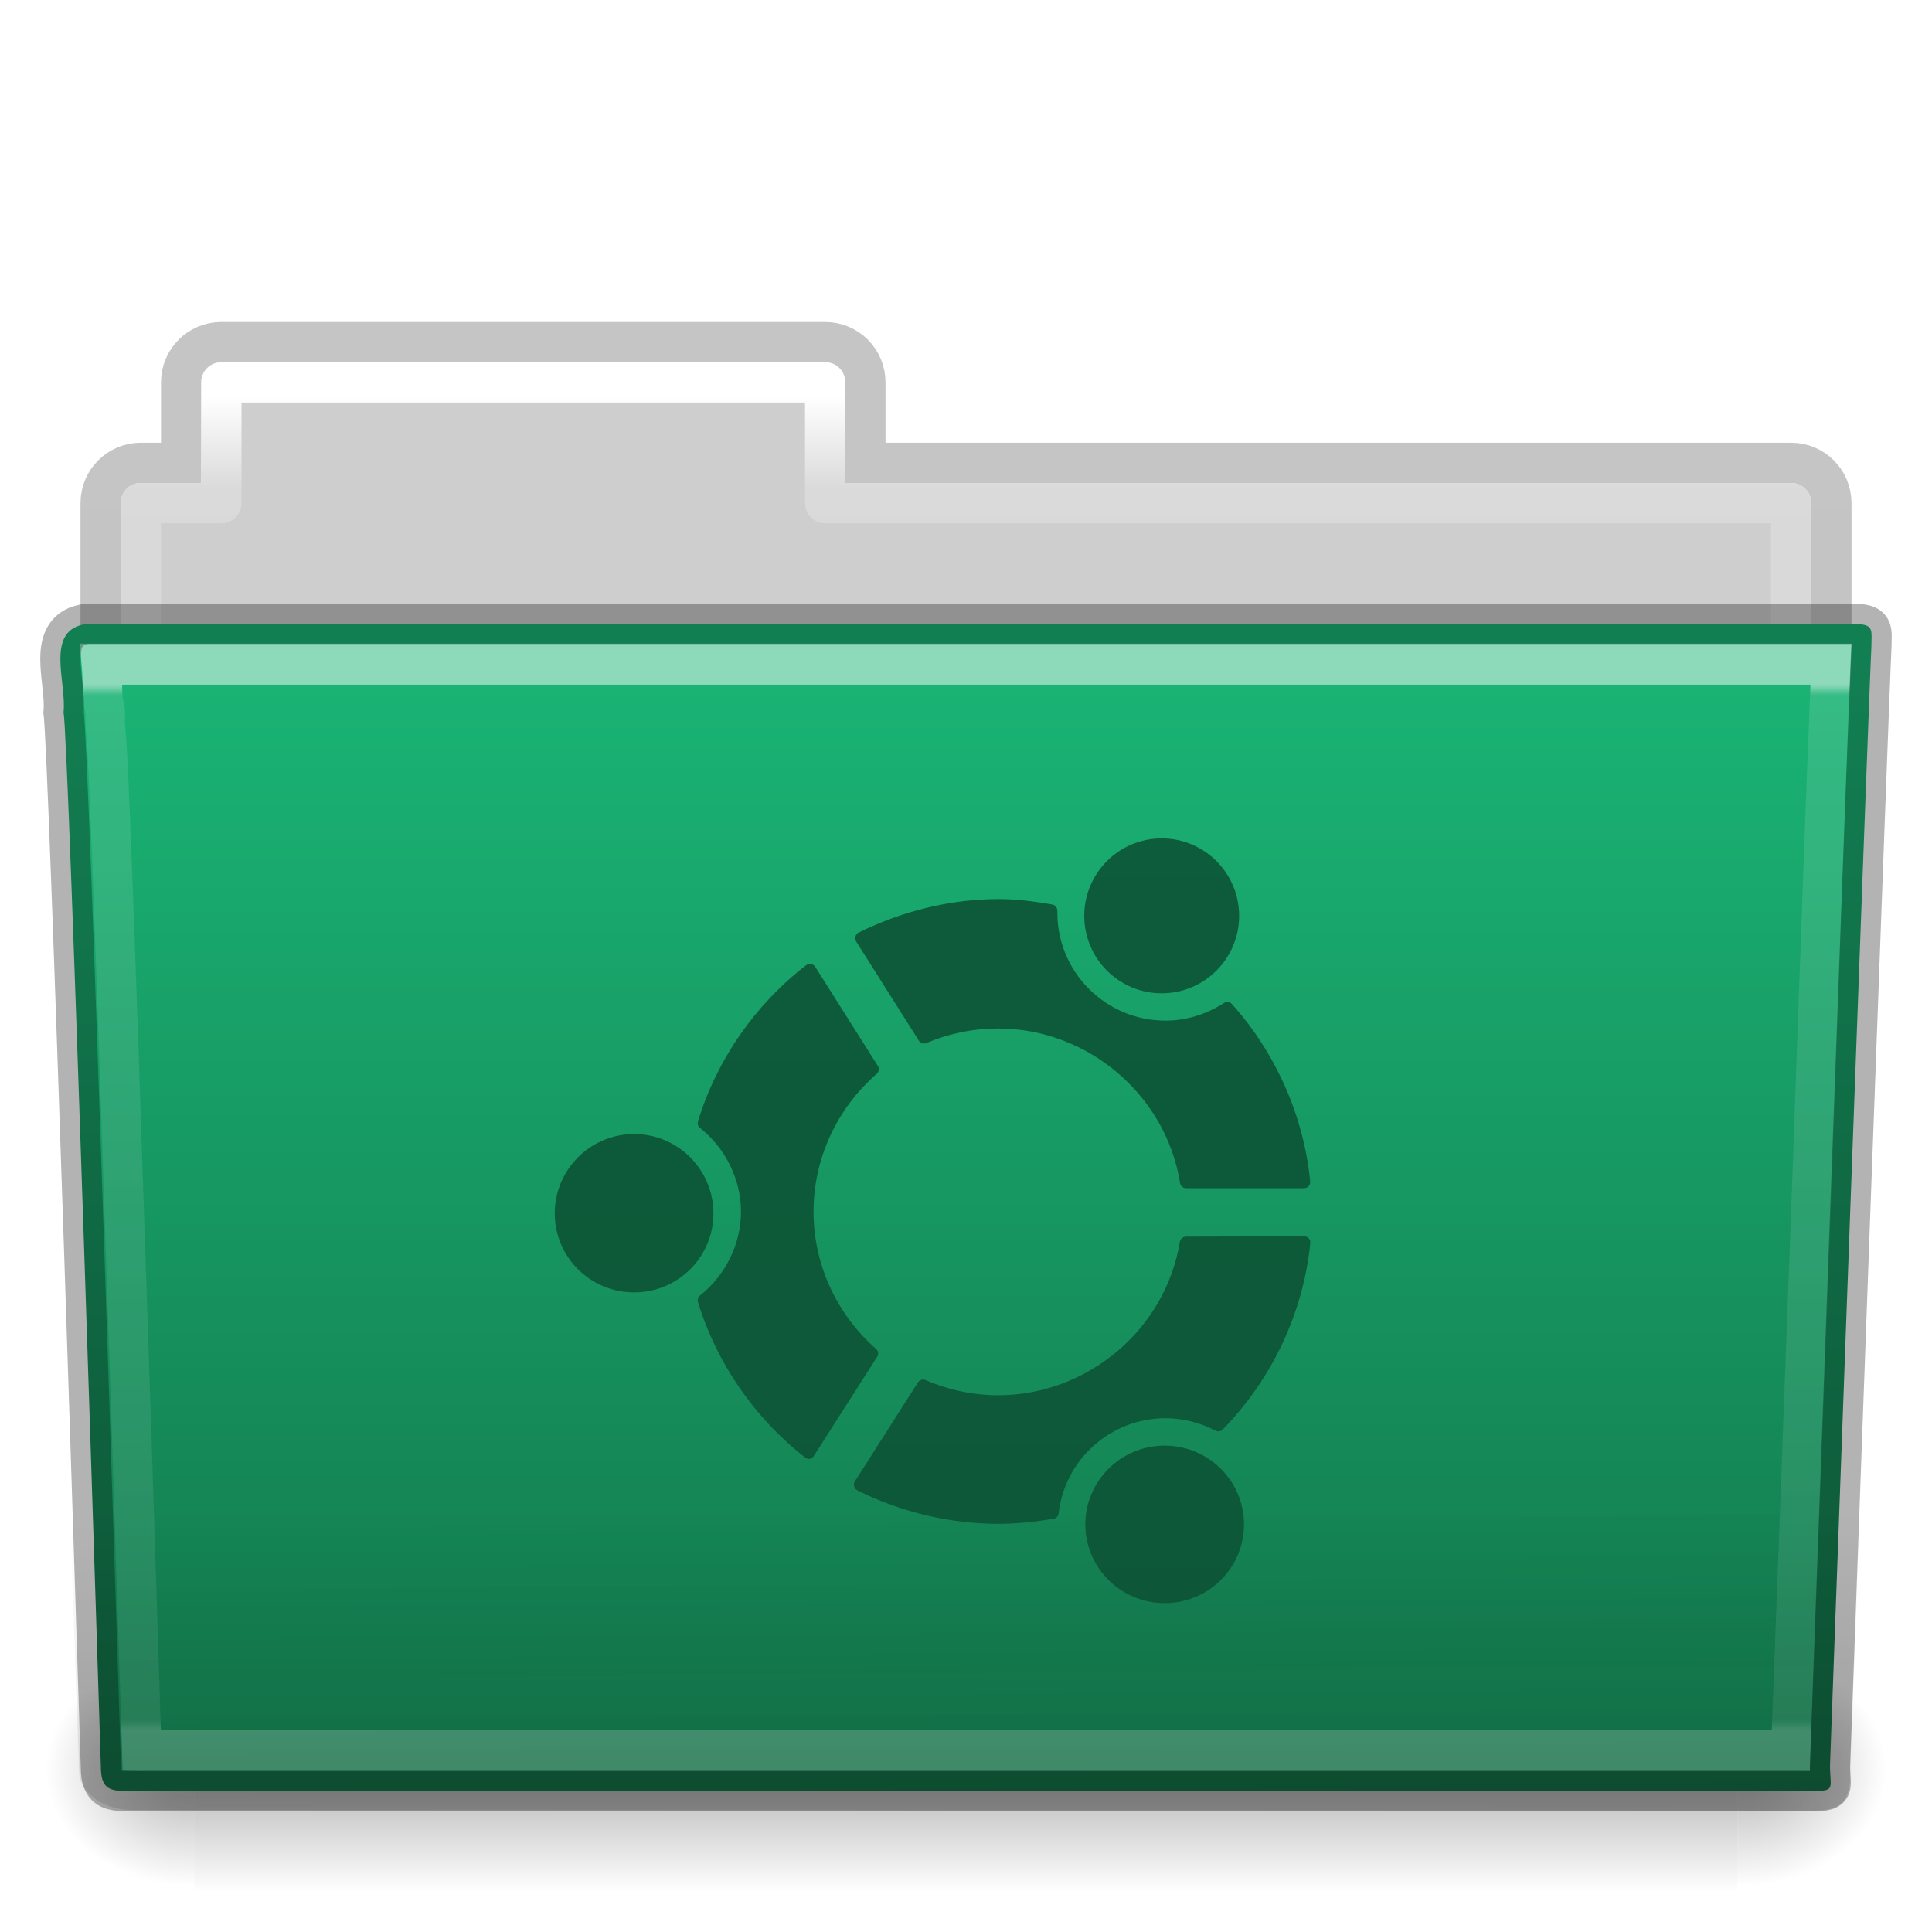
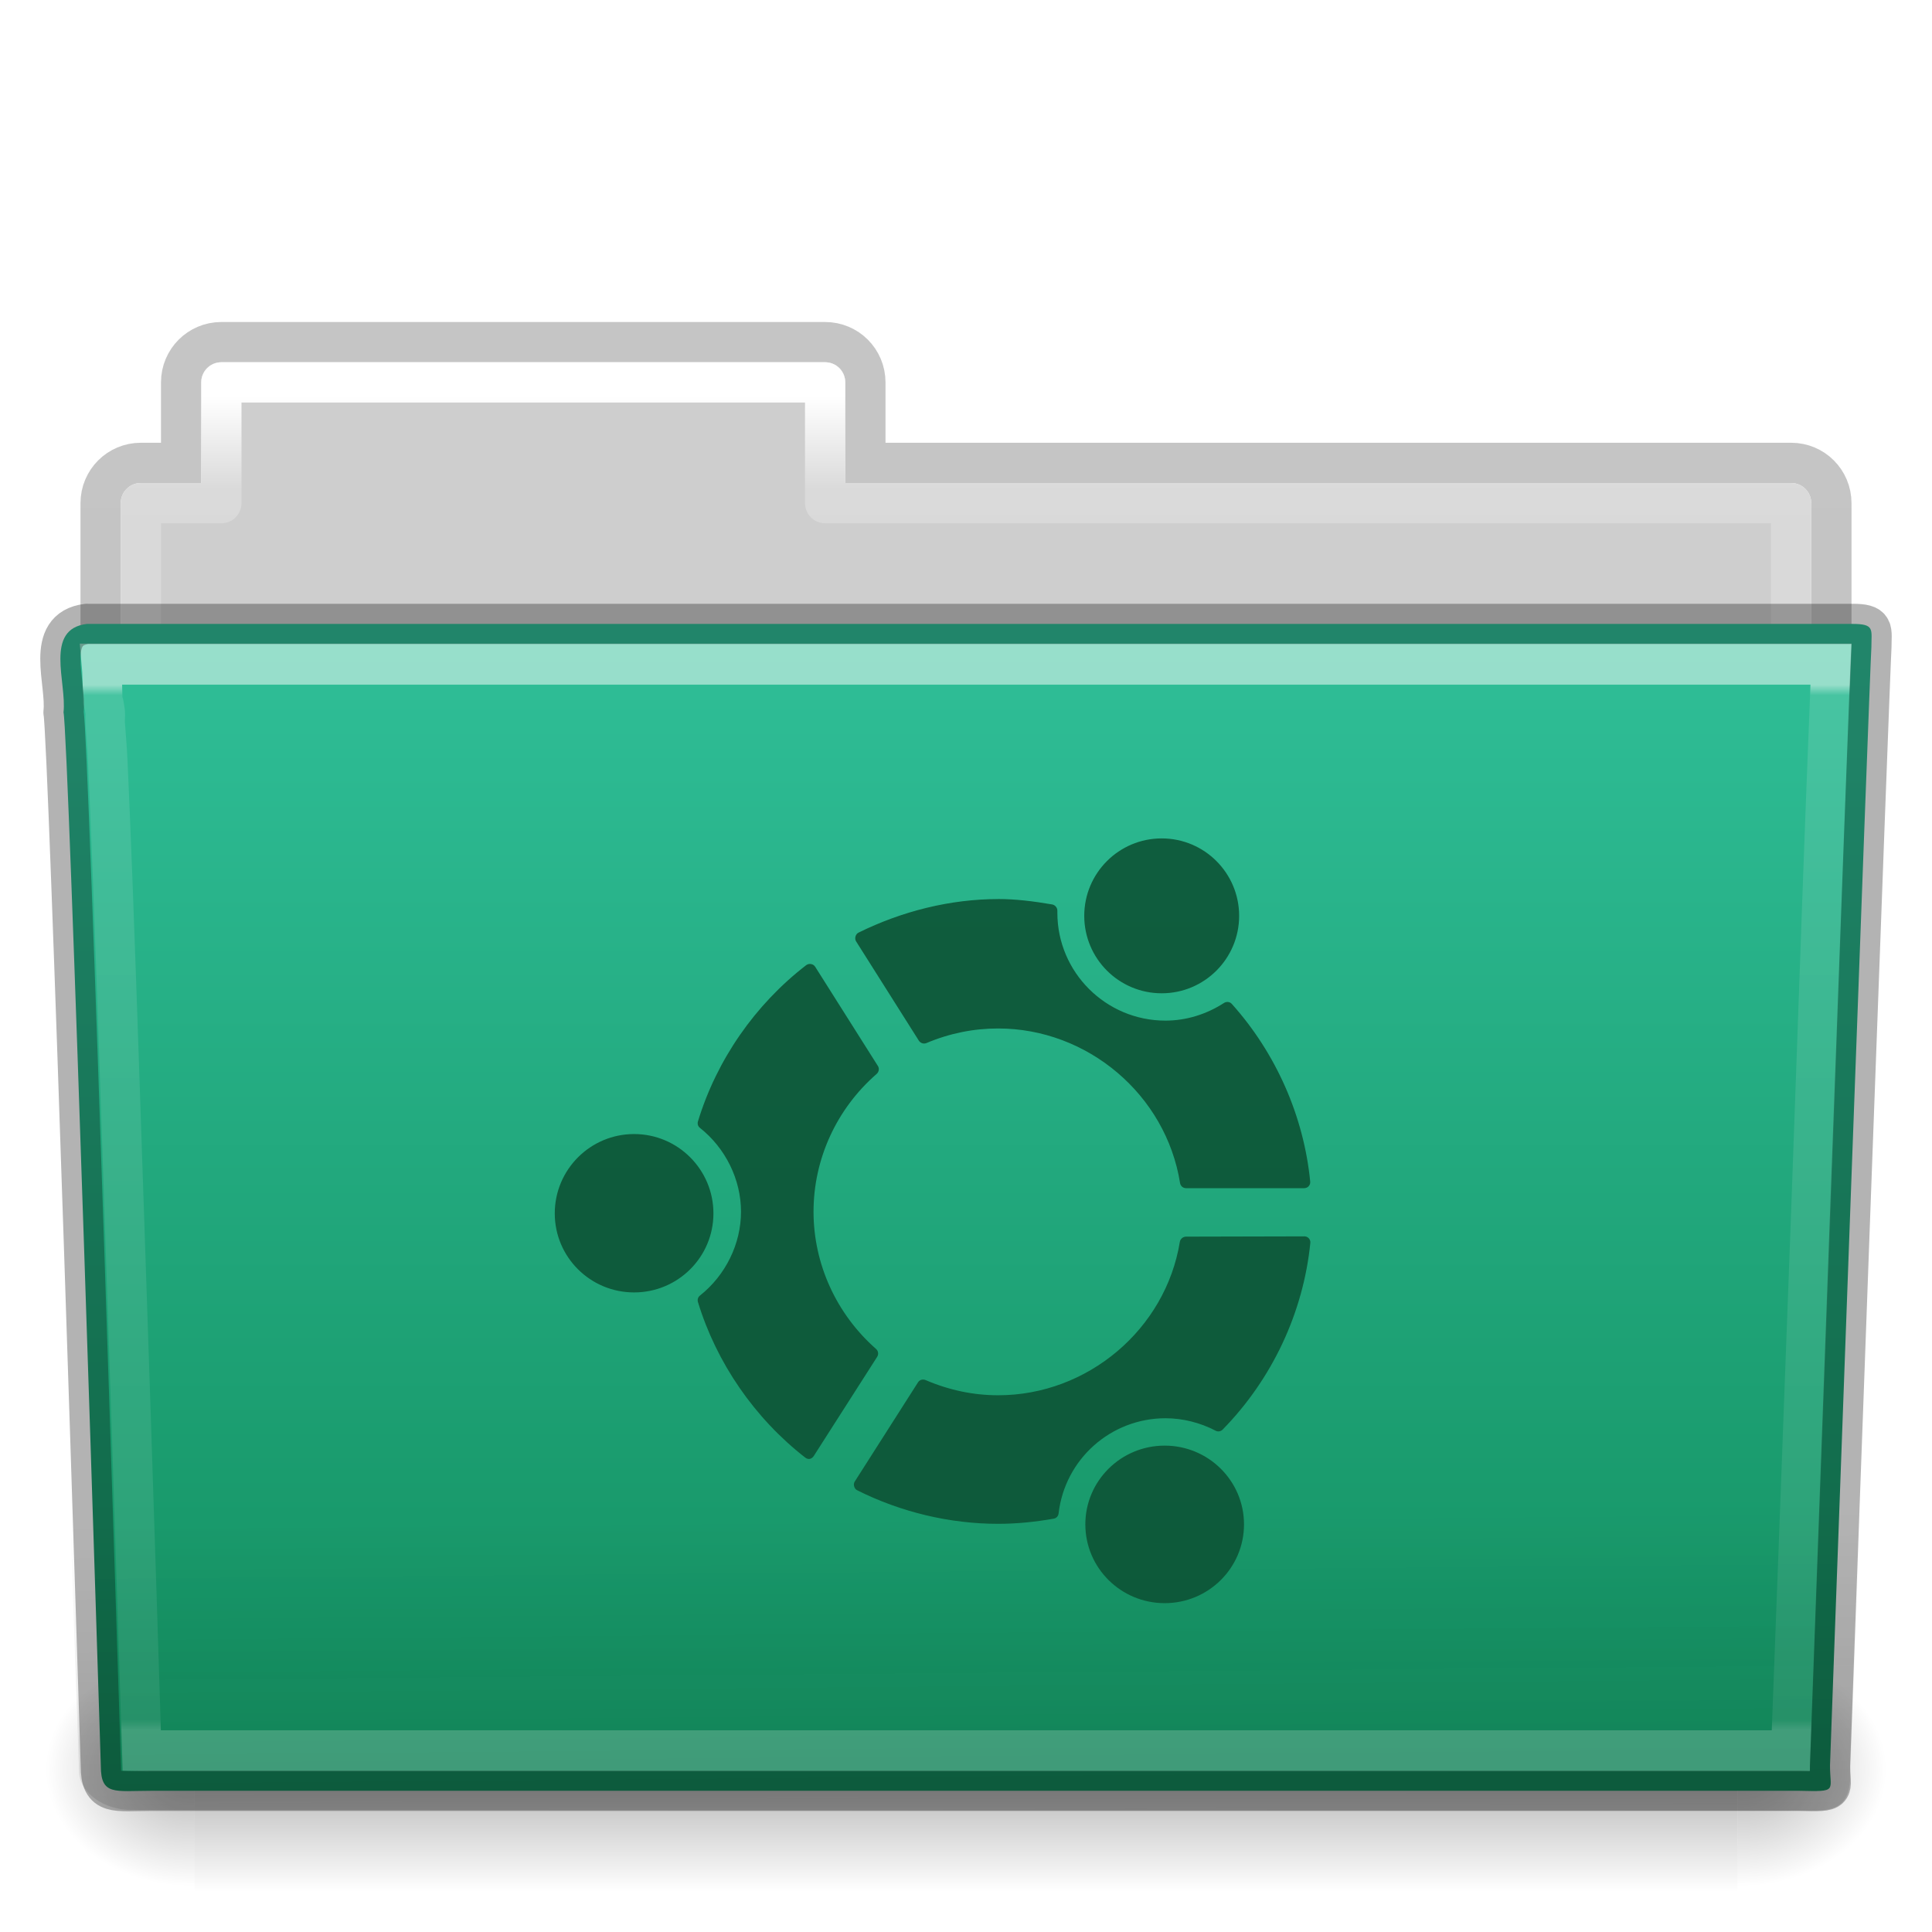
<svg xmlns="http://www.w3.org/2000/svg" xmlns:xlink="http://www.w3.org/1999/xlink" version="1.1" id="svg18157" height="48px" width="48px">
  <defs id="defs18159">
    <linearGradient y2="35.582" x2="42.471" y1="11.953" x1="42.471" gradientTransform="matrix(0.8918903,0,0,1.058028,3.120661,5.353602)" gradientUnits="userSpaceOnUse" id="linearGradient12489" xlink:href="#linearGradient3454-2-5-0-3" />
    <linearGradient id="linearGradient3454-2-5-0-3">
      <stop id="stop3456-4-9-38-1" style="stop-color:#ffffff;stop-opacity:1" offset="0" />
      <stop id="stop3458-39-80-3-5" style="stop-color:#ffffff;stop-opacity:0.235" offset="0.01" />
      <stop id="stop3460-7-0-2-4" style="stop-color:#ffffff;stop-opacity:0.157" offset="0.99" />
      <stop id="stop3462-0-9-8-7" style="stop-color:#ffffff;stop-opacity:0.392" offset="1" />
    </linearGradient>
    <linearGradient y2="36.658" x2="22.809" y1="49.629" x1="22.935" gradientTransform="matrix(1.144692,0,0,0.9977536,-3.466138,1.09884)" gradientUnits="userSpaceOnUse" id="linearGradient12487" xlink:href="#linearGradient6129-963-697-142-998-580-273-44-2-2" />
    <linearGradient id="linearGradient6129-963-697-142-998-580-273-44-2-2">
      <stop offset="0" style="stop-color:#0a0a0a;stop-opacity:0.498" id="stop2661-01-6-2" />
      <stop offset="1" style="stop-color:#0a0a0a;stop-opacity:0" id="stop2663-64-5-5" />
    </linearGradient>
    <linearGradient y2="43.761" x2="35.793" y1="17.118" x1="35.793" gradientTransform="matrix(1,0,0,1.035714,2.0849371e-6,-1.58909)" gradientUnits="userSpaceOnUse" id="linearGradient12481" xlink:href="#linearGradient4632-0-6-4-7" />
    <linearGradient id="linearGradient4632-0-6-4">
      <stop id="stop4634-4-4-7" offset="0" style="stop-color:#aacb7d;stop-opacity:1;" />
      <stop id="stop4636-3-1-5" offset="1" style="stop-color:#709937;stop-opacity:1;" />
    </linearGradient>
    <radialGradient r="117.143" fy="486.648" fx="605.714" cy="486.648" cx="605.714" gradientTransform="matrix(-0.03079083,0,0,0.02470588,23.38975,31.94164)" gradientUnits="userSpaceOnUse" id="radialGradient12475" xlink:href="#linearGradient5060-820-91-9-0" />
    <linearGradient id="linearGradient5060-820-91-9-0">
      <stop offset="0" style="stop-color:#000000;stop-opacity:1" id="stop2681-778-5-1" />
      <stop offset="1" style="stop-color:#000000;stop-opacity:0" id="stop2683-2-86-2" />
    </linearGradient>
    <radialGradient r="117.143" fy="486.648" fx="605.714" cy="486.648" cx="605.714" gradientTransform="matrix(0.03079083,0,0,0.02470588,24.61025,31.94164)" gradientUnits="userSpaceOnUse" id="radialGradient12471" xlink:href="#linearGradient5060-179-37-4-0" />
    <linearGradient id="linearGradient5060-179-37-4-0">
      <stop offset="0" style="stop-color:#000000;stop-opacity:1" id="stop2675-91-9-2" />
      <stop offset="1" style="stop-color:#000000;stop-opacity:0" id="stop2677-09-0-9" />
    </linearGradient>
    <linearGradient y2="609.505" x2="302.857" y1="366.648" x1="302.857" gradientTransform="matrix(0.07938856,0,0,0.02470588,-4.693288,31.94164)" gradientUnits="userSpaceOnUse" id="linearGradient12467" xlink:href="#linearGradient5048-585-73-1-5" />
    <linearGradient id="linearGradient5048-585-73-1-5">
      <stop offset="0" style="stop-color:#000000;stop-opacity:0" id="stop2667-99-4-6" />
      <stop offset="0.5" style="stop-color:#000000;stop-opacity:1" id="stop2669-5-9-4" />
      <stop offset="1" style="stop-color:#000000;stop-opacity:0" id="stop2671-56-4-2" />
    </linearGradient>
    <linearGradient y2="34.143" x2="21.37" y1="4.248" x1="21.37" gradientTransform="matrix(0.8918903,0,0,1.058028,3.120662,5.3536)" gradientUnits="userSpaceOnUse" id="linearGradient12463" xlink:href="#linearGradient4507-0-4-7" />
    <linearGradient id="linearGradient4507-0-4-7">
      <stop offset="0" style="stop-color:#ffffff;stop-opacity:1" id="stop4509-35-6-1" />
      <stop offset="0.074" style="stop-color:#ffffff;stop-opacity:0.235" id="stop4511-46-3-8" />
      <stop offset="0.99" style="stop-color:#ffffff;stop-opacity:0.157" id="stop4513-15-5-9" />
      <stop offset="1" style="stop-color:#ffffff;stop-opacity:0.392" id="stop4515-1-1-8" />
    </linearGradient>
    <linearGradient id="linearGradient4646-7-4-3">
      <stop id="stop4648-8-0-3" style="stop-color:#f9f9f9;stop-opacity:1" offset="0" />
      <stop id="stop4650-1-7-3" style="stop-color:#d8d8d8;stop-opacity:1" offset="1" />
    </linearGradient>
    <linearGradient id="linearGradient3104-8-8-97-4-6-11-5-5">
      <stop id="stop3106-5-4-3-5-0-2-1-0" style="stop-color:#000000;stop-opacity:0.322" offset="0" />
      <stop id="stop3108-4-3-7-8-2-0-7-9" style="stop-color:#000000;stop-opacity:0.278" offset="1" />
    </linearGradient>
    <linearGradient xlink:href="#linearGradient3104-8-8-97-4-6-11-5-5" id="linearGradient18155" gradientUnits="userSpaceOnUse" gradientTransform="matrix(0.8074983,0,0,0.833744,106.8767,-0.06984031)" x1="-51.786" y1="53.514" x2="-51.786" y2="3.634" />
    <linearGradient xlink:href="#linearGradient7012-661-145-733-759-865-745" id="linearGradient3840" x1="22.559" y1="16.466" x2="22.559" y2="44.377" gradientUnits="userSpaceOnUse" />
    <radialGradient xlink:href="#linearGradient3484" id="radialGradient3070" gradientUnits="userSpaceOnUse" gradientTransform="matrix(-1.274898e-8,1.714292,-2.159331,-1.4599595e-8,12.80936,2.857001)" cx="3" cy="5.017" fx="3" fy="5.017" r="21" />
    <linearGradient xlink:href="#linearGradient6404" id="linearGradient3068" gradientUnits="userSpaceOnUse" gradientTransform="translate(-50.9409,0)" x1="62.989" y1="13.183" x2="62.989" y2="16.19" />
    <linearGradient xlink:href="#linearGradient3390" id="linearGradient3061" gradientUnits="userSpaceOnUse" gradientTransform="translate(-53.76539,-0.1141929)" x1="82.453" y1="45.114" x2="65.34" y2="15.944" />
    <linearGradient xlink:href="#linearGradient6129-963-697-142-998-580-273" id="linearGradient3056" gradientUnits="userSpaceOnUse" gradientTransform="matrix(1.144692,0,0,0.9977536,-3.466141,1.098842)" x1="22.935" y1="49.629" x2="22.809" y2="36.658" />
    <radialGradient xlink:href="#linearGradient6087-437-184-795-110-662-495" id="radialGradient3053" gradientUnits="userSpaceOnUse" gradientTransform="matrix(0,1.207974,-1.627164,0,26.37175,8.266469)" cx="7.265" cy="8.302" fx="7.265" fy="8.302" r="20.98" />
    <linearGradient xlink:href="#linearGradient8265-821-176-38-919-66-249" id="linearGradient3050" gradientUnits="userSpaceOnUse" x1="11.566" y1="22.292" x2="15.215" y2="33.955" />
    <linearGradient x1="11.566" y1="22.292" x2="15.215" y2="33.955" id="linearGradient3466" xlink:href="#linearGradient8265-821-176-38-919-66-249" gradientUnits="userSpaceOnUse" />
    <linearGradient id="linearGradient8265-821-176-38-919-66-249">
      <stop id="stop2687" style="stop-color:#ffffff;stop-opacity:0.2" offset="0" />
      <stop id="stop2689" style="stop-color:#ffffff;stop-opacity:0" offset="1" />
    </linearGradient>
    <radialGradient cx="7.265" cy="8.302" r="20.98" fx="7.265" fy="8.302" id="radialGradient2442-940-759" xlink:href="#linearGradient6087-437-184-795-110-662-495" gradientUnits="userSpaceOnUse" gradientTransform="matrix(0,1.207974,-1.627164,0,26.37175,8.266469)" />
    <linearGradient id="linearGradient6087-437-184-795-110-662-495">
      <stop id="stop2693" style="stop-color:#ffffff;stop-opacity:0.4" offset="0" />
      <stop id="stop2695" style="stop-color:#ffffff;stop-opacity:0" offset="1" />
    </linearGradient>
    <linearGradient x1="22.935" y1="49.629" x2="22.809" y2="36.658" id="linearGradient6462-657-405" xlink:href="#linearGradient6129-963-697-142-998-580-273" gradientUnits="userSpaceOnUse" gradientTransform="matrix(1.144692,0,0,0.9977536,-3.466141,1.098842)" />
    <linearGradient id="linearGradient6129-963-697-142-998-580-273">
      <stop id="stop2661" style="stop-color:#0a0a0a;stop-opacity:0.498" offset="0" />
      <stop id="stop2663" style="stop-color:#0a0a0a;stop-opacity:0" offset="1" />
    </linearGradient>
    <radialGradient cx="63.969" cy="14.113" r="23.097" fx="63.969" fy="14.113" id="radialGradient3404" xlink:href="#linearGradient7012-661-145-733-759-865-745" gradientUnits="userSpaceOnUse" gradientTransform="matrix(1.564693,-9.5143002e-8,6.1772287e-8,1.015888,-86.21257,8.146117)" />
    <linearGradient id="linearGradient7012-661-145-733-759-865-745">
      <stop id="stop2699" style="stop-color:#aacb7d;stop-opacity:1" offset="0" />
      <stop id="stop2701" style="stop-color:#709937;stop-opacity:1" offset="1" />
    </linearGradient>
    <linearGradient x1="82.453" y1="45.114" x2="65.34" y2="15.944" id="linearGradient3412" xlink:href="#linearGradient3390" gradientUnits="userSpaceOnUse" gradientTransform="translate(-53.76539,-0.1141929)" />
    <linearGradient id="linearGradient3390">
      <stop id="stop3392" style="stop-color:#51751e;stop-opacity:1" offset="0" />
      <stop id="stop3394" style="stop-color:#51751e;stop-opacity:1" offset="1" />
    </linearGradient>
    <linearGradient x1="302.857" y1="366.648" x2="302.857" y2="609.505" id="linearGradient7596-975" xlink:href="#linearGradient5048-585" gradientUnits="userSpaceOnUse" gradientTransform="matrix(0.08284024,0,0,0.03705882,-5.940829,25.41246)" />
    <linearGradient id="linearGradient5048-585">
      <stop id="stop2667" style="stop-color:#000000;stop-opacity:0" offset="0" />
      <stop id="stop2669" style="stop-color:#000000;stop-opacity:1" offset="0.5" />
      <stop id="stop2671" style="stop-color:#000000;stop-opacity:0" offset="1" />
    </linearGradient>
    <radialGradient cx="605.714" cy="486.648" r="117.143" fx="605.714" fy="486.648" id="radialGradient7598-526" xlink:href="#linearGradient5060-179" gradientUnits="userSpaceOnUse" gradientTransform="matrix(0.03212956,0,0,0.03705882,24.63678,25.41246)" />
    <linearGradient id="linearGradient5060-179">
      <stop id="stop2675" style="stop-color:#000000;stop-opacity:1" offset="0" />
      <stop id="stop2677" style="stop-color:#000000;stop-opacity:0" offset="1" />
    </linearGradient>
    <radialGradient cx="605.714" cy="486.648" r="117.143" fx="605.714" fy="486.648" id="radialGradient7600-312" xlink:href="#linearGradient5060-820" gradientUnits="userSpaceOnUse" gradientTransform="matrix(-0.03212956,0,0,0.03705882,23.36322,25.41246)" />
    <linearGradient id="linearGradient5060-820">
      <stop id="stop2681" style="stop-color:#000000;stop-opacity:1" offset="0" />
      <stop id="stop2683" style="stop-color:#000000;stop-opacity:0" offset="1" />
    </linearGradient>
    <linearGradient x1="62.989" y1="13.183" x2="62.989" y2="16.19" id="linearGradient3482" xlink:href="#linearGradient6404" gradientUnits="userSpaceOnUse" gradientTransform="translate(-50.9409,0)" />
    <linearGradient id="linearGradient6404">
      <stop id="stop6406" style="stop-color:#f9f9f9;stop-opacity:1" offset="0" />
      <stop id="stop6408" style="stop-color:#c9c9c9;stop-opacity:1" offset="1" />
    </linearGradient>
    <radialGradient cx="3" cy="5.017" r="21" fx="3" fy="5.017" id="radialGradient3470" xlink:href="#linearGradient3484" gradientUnits="userSpaceOnUse" gradientTransform="matrix(-1.274898e-8,1.714292,-2.159331,-1.4599595e-8,12.80936,2.857001)" />
    <linearGradient id="linearGradient3484">
      <stop id="stop3486" style="stop-color:#bdbdbd;stop-opacity:1" offset="0" />
      <stop id="stop3488" style="stop-color:#d0d0d0;stop-opacity:1" offset="1" />
    </linearGradient>
    <linearGradient x1="86.133" y1="105.105" x2="84.639" y2="20.895" id="linearGradient2606" xlink:href="#linearGradient5128" gradientUnits="userSpaceOnUse" gradientTransform="matrix(0.2014014,0,0,0.2014015,18.1103,20.3117)" />
    <linearGradient id="linearGradient5128">
      <stop id="stop5130" style="stop-color:#ffffff;stop-opacity:1" offset="0" />
      <stop id="stop5132" style="stop-color:#959595;stop-opacity:1" offset="1" />
    </linearGradient>
    <linearGradient x1="32.036" y1="19" x2="32.036" y2="47.012" id="linearGradient3413" xlink:href="#linearGradient3309" gradientUnits="userSpaceOnUse" />
    <linearGradient x1="63.999" y1="3.1" x2="63.999" y2="122.899" id="linearGradient3309" gradientUnits="userSpaceOnUse">
      <stop id="stop3311" style="stop-color:#f6f6f6;stop-opacity:1" offset="0" />
      <stop id="stop3313" style="stop-color:#d2d2d2;stop-opacity:1" offset="1" />
    </linearGradient>
    <linearGradient x1="25.923" y1="19" x2="25.923" y2="47.045" id="linearGradient3415" xlink:href="#linearGradient3397" gradientUnits="userSpaceOnUse" />
    <linearGradient id="linearGradient3397">
      <stop id="stop3399" style="stop-color:#a0a0a0;stop-opacity:1" offset="0" />
      <stop id="stop3401" style="stop-color:#787878;stop-opacity:1" offset="1" />
    </linearGradient>
    <linearGradient y2="36.599" x2="22.935" y1="49.629" x1="22.935" gradientTransform="matrix(2.204126,0,0,1.953124,44.81525,2.968136)" gradientUnits="userSpaceOnUse" id="linearGradient5887" xlink:href="#linearGradient6129-963-697-142-998-580-273-44-2-2" />
    <linearGradient y2="119.06" x2="-91" y1="44" x1="-91" gradientTransform="matrix(0.7258065,0,0,0.7451619,116.8134,18.32545)" gradientUnits="userSpaceOnUse" id="linearGradient5883" xlink:href="#linearGradient4632-0-6-4-7" />
    <linearGradient id="linearGradient4632-0-6-4-7">
-       <stop id="stop4634-4-4-7-5" offset="0" style="stop-color:#1ab576;stop-opacity:1;" />
-       <stop id="stop4636-3-1-5-3" offset="1" style="stop-color:#13784c;stop-opacity:1;" />
+       <stop id="stop4634-4-4-7-5" offset="0" style="stop-color:#2fbe97;stop-opacity:1;" />
+       <stop id="stop4636-3-1-5-3" offset="1" style="stop-color:#139060;stop-opacity:1;" />
    </linearGradient>
  </defs>
  <g id="layer1">
    <path id="rect4251-0-0-61" d="m 5.5,8.5 c -0.554,0 -1,0.446 -1,1 l 0,2 -1,0 c -0.554,0 -1,0.446 -1,1 l 0,6 c 0,0.554 0.446,1 1,1 l 41,0 c 0.554,0 1,-0.446 1,-1 l 0,-6 c 0,-0.554 -0.446,-1 -1,-1 l -23,0 0,-2 c 0,-0.554 -0.446,-1 -1,-1 l -15,0 z" style="opacity:0.8;color:#000000;fill:none;stroke:url(#linearGradient18155);stroke-width:1;stroke-linecap:butt;stroke-linejoin:miter;stroke-miterlimit:4;stroke-opacity:1;stroke-dasharray:none;stroke-dashoffset:0;marker:none;visibility:visible;display:inline;overflow:visible;enable-background:accumulate" />
    <path id="rect4251-3-2" d="m 5.5,9 c -0.277,0 -0.5,0.223 -0.5,0.5 l 0,2.5 -1.5,0 c -0.277,0 -0.5,0.223 -0.5,0.5 l 0,6 c 0,0.277 0.223,0.5 0.5,0.5 l 41,0 c 0.277,0 0.5,-0.223 0.5,-0.5 l 0,-6 c 0,-0.277 -0.223,-0.5 -0.5,-0.5 l -23.5,0 0,-2.5 c 0,-0.277 -0.223,-0.5 -0.5,-0.5 l -15,0 z" style="color:#000000;fill:#cecece;fill-opacity:1;fill-rule:nonzero;stroke:none;stroke-width:1;marker:none;visibility:visible;display:inline;overflow:visible;enable-background:accumulate" />
    <path id="rect4251-9-21-7" d="m 5.5,9.5 0,3 -2,0 0,7 41,0 0,-7 -24,0 0,-3 -15,0 z" style="color:#000000;fill:none;stroke:url(#linearGradient12463);stroke-width:1;stroke-linecap:round;stroke-linejoin:round;stroke-miterlimit:4;stroke-opacity:1;stroke-dasharray:none;stroke-dashoffset:0;marker:none;visibility:visible;display:inline;overflow:visible;enable-background:accumulate" />
    <rect width="38.333" height="6" x="4.833" y="41" id="rect4173-8-8" style="opacity:0.3;fill:url(#linearGradient12467);fill-opacity:1;fill-rule:nonzero;stroke:none;stroke-width:1;marker:none;visibility:visible;display:inline;overflow:visible" />
    <path d="m 43.167,41 c 0,0 0,6 0,6 1.586,0.011 3.833,-1.344 3.833,-3 0,-1.656 -1.769,-2.999 -3.833,-2.999 z" id="path5058-9-0" style="opacity:0.3;fill:url(#radialGradient12471);fill-opacity:1;fill-rule:nonzero;stroke:none;stroke-width:1;marker:none;visibility:visible;display:inline;overflow:visible" />
    <path d="m 4.833,41 c 0,0 0,6 0,6 -1.586,0.011 -3.833,-1.344 -3.833,-3 0,-1.656 1.769,-2.999 3.833,-2.999 z" id="path5018-6-6" style="opacity:0.3;fill:url(#radialGradient12475);fill-opacity:1;fill-rule:nonzero;stroke:none;stroke-width:1;marker:none;visibility:visible;display:inline;overflow:visible" />
    <path d="m 2.163,15.5 c -1.072,0.128 -0.5,1.454 -0.585,2.2 0.124,0.482 0.927,26.176 0.927,26.176 0,0.741 0.352,0.616 1.243,0.616 13.189,0 27.773,0 40.961,0 0.96,0.023 0.757,0.012 0.757,-0.627 0,0 0.993,-27.354 1.028,-27.781 0,-0.449 0.09,-0.583 -0.473,-0.583 -14.084,0 -29.775,0 -43.859,0 z" id="path3388-7-1" style="fill:url(#linearGradient12481);fill-opacity:1.0;stroke:none" />
    <path d="m 2.058,16.065 43.896,4e-4 c 0.634,0 1.045,0.445 1.045,0.997 l -1.032,26.96 c 0.015,0.699 -0.209,0.977 -0.946,0.962 l -41.781,-0.018 c -0.634,0 -1.274,-0.413 -1.274,-0.966 L 1.013,17.063 c 0,-0.553 0.411,-0.998 1.045,-0.998 z" id="path6127-1-4" style="opacity:0.4;fill:url(#linearGradient12487);fill-opacity:1;stroke:none" />
    <path transform="matrix(1,0,0,1.038398,0.02211208,-1.67196)" d="m 2.5,17.5 c 0.017,0.176 0.022,0.518 0.031,0.875 0.023,0.086 0.026,0.059 0.031,0.094 0.011,0.067 0.027,0.138 0.031,0.188 0.006,0.075 -0.007,0.173 0,0.281 0.013,0.216 0.045,0.511 0.062,0.875 0.034,0.728 0.078,1.709 0.125,2.906 0.094,2.395 0.203,5.556 0.312,8.688 C 3.306,37.482 3.488,43.144 3.5,43.5 c 0.123,0.004 0.071,0 0.25,0 l 40.719,0 c 0.012,-0.329 0.253,-6.427 0.5,-12.906 0.127,-3.326 0.245,-6.685 0.344,-9.219 0.049,-1.267 0.094,-2.332 0.125,-3.094 0.013,-0.329 0.022,-0.573 0.031,-0.781 L 2.5,17.5 z" id="path4587-3-5" style="opacity:0.5;color:#000000;fill:none;stroke:url(#linearGradient12489);stroke-width:0.981;stroke-linecap:round;stroke-linejoin:miter;stroke-miterlimit:4;stroke-opacity:1;stroke-dasharray:none;stroke-dashoffset:0;marker:none;visibility:visible;display:inline;overflow:visible;enable-background:accumulate" />
    <path d="m 2.163,15.5 c -1.072,0.128 -0.5,1.454 -0.585,2.2 0.124,0.482 0.927,26.176 0.927,26.176 0,0.741 0.352,0.616 1.243,0.616 13.189,0 27.773,0 40.961,0 0.96,0.023 0.757,0.012 0.757,-0.627 0,0 0.993,-27.354 1.028,-27.781 0,-0.449 0.09,-0.583 -0.473,-0.583 -14.084,0 -29.775,0 -43.859,0 z" id="path3388-7-1-7" style="opacity:0.3;fill:none;stroke:#000000;stroke-width:1;stroke-linecap:round;stroke-linejoin:round;stroke-miterlimit:4;stroke-opacity:1;stroke-dashoffset:0" />
    <path style="display:inline;overflow:visible;opacity:0.9;fill:#0c5335;fill-opacity:1;stroke-width:0.402" id="path3324" d="m 28.862,20.83 c -1.063,0 -1.924,0.862 -1.924,1.924 0,1.062 0.861,1.924 1.924,1.924 1.063,0 1.924,-0.862 1.924,-1.924 0,-1.062 -0.861,-1.924 -1.924,-1.924 z m -4.062,1.507 c -1.186,1.54e-4 -2.389,0.3 -3.471,0.834 -0.038,0.019 -0.062,0.053 -0.074,0.094 -0.012,0.041 -0.009,0.085 0.013,0.121 l 1.56,2.468 c 0.04,0.063 0.12,0.089 0.188,0.061 0.578,-0.244 1.177,-0.363 1.782,-0.363 2.227,0 4.171,1.65 4.52,3.84 0.012,0.074 0.074,0.128 0.148,0.128 h 2.932 c 0.043,0 0.086,-0.015 0.114,-0.047 0.029,-0.032 0.044,-0.072 0.04,-0.114 -0.158,-1.625 -0.853,-3.198 -1.95,-4.419 -0.05,-0.055 -0.132,-0.061 -0.195,-0.02 -0.443,0.286 -0.945,0.437 -1.453,0.437 -1.482,0 -2.683,-1.204 -2.684,-2.677 1.54e-4,-7.75e-4 0,-0.051 0,-0.054 0,-0.073 -0.055,-0.142 -0.128,-0.155 -0.463,-0.08 -0.913,-0.135 -1.345,-0.135 z m -4.708,1.614 c -0.02,0.005 -0.044,0.014 -0.061,0.027 -1.272,0.98 -2.226,2.357 -2.69,3.881 -0.018,0.06 -0.002,0.123 0.047,0.161 0.639,0.506 1.022,1.286 1.022,2.085 0,0.799 -0.383,1.579 -1.022,2.085 -0.049,0.039 -0.065,0.102 -0.047,0.161 0.461,1.511 1.407,2.883 2.663,3.861 0.034,0.026 0.072,0.041 0.114,0.034 0.042,-0.007 0.078,-0.038 0.101,-0.074 l 1.574,-2.462 c 0.04,-0.063 0.029,-0.146 -0.027,-0.195 -0.986,-0.867 -1.554,-2.111 -1.554,-3.41 0,-1.308 0.571,-2.556 1.567,-3.423 0.056,-0.049 0.073,-0.132 0.034,-0.195 l -1.56,-2.468 c -0.023,-0.036 -0.059,-0.06 -0.101,-0.067 -0.021,-0.004 -0.04,-0.005 -0.061,0 z m -4.338,4.224 c -1.088,0 -1.971,0.884 -1.971,1.971 0,1.087 0.883,1.964 1.971,1.964 1.088,0 1.971,-0.877 1.971,-1.964 0,-1.087 -0.883,-1.971 -1.971,-1.971 z m 16.646,2.542 -2.932,0.007 c -0.074,1.53e-4 -0.143,0.055 -0.155,0.128 -0.354,2.174 -2.292,3.813 -4.513,3.813 -0.613,0 -1.219,-0.126 -1.803,-0.377 -0.068,-0.029 -0.148,-0.009 -0.188,0.054 l -1.574,2.468 c -0.023,0.036 -0.025,0.08 -0.013,0.121 0.011,0.041 0.036,0.075 0.074,0.094 1.09,0.546 2.304,0.834 3.504,0.834 0.445,0 0.91,-0.045 1.379,-0.128 0.066,-0.012 0.113,-0.061 0.121,-0.128 0.156,-1.35 1.298,-2.367 2.657,-2.367 0.421,0 0.855,0.106 1.244,0.309 0.059,0.031 0.128,0.021 0.175,-0.027 1.228,-1.253 2.005,-2.904 2.179,-4.641 0.004,-0.043 -0.011,-0.082 -0.04,-0.114 -0.029,-0.032 -0.072,-0.047 -0.114,-0.047 z m -3.464,5.199 c -1.088,0 -1.971,0.876 -1.971,1.957 0,1.081 0.883,1.957 1.971,1.957 1.088,0 1.971,-0.876 1.971,-1.957 0,-1.081 -0.883,-1.957 -1.971,-1.957 z" />
  </g>
</svg>
